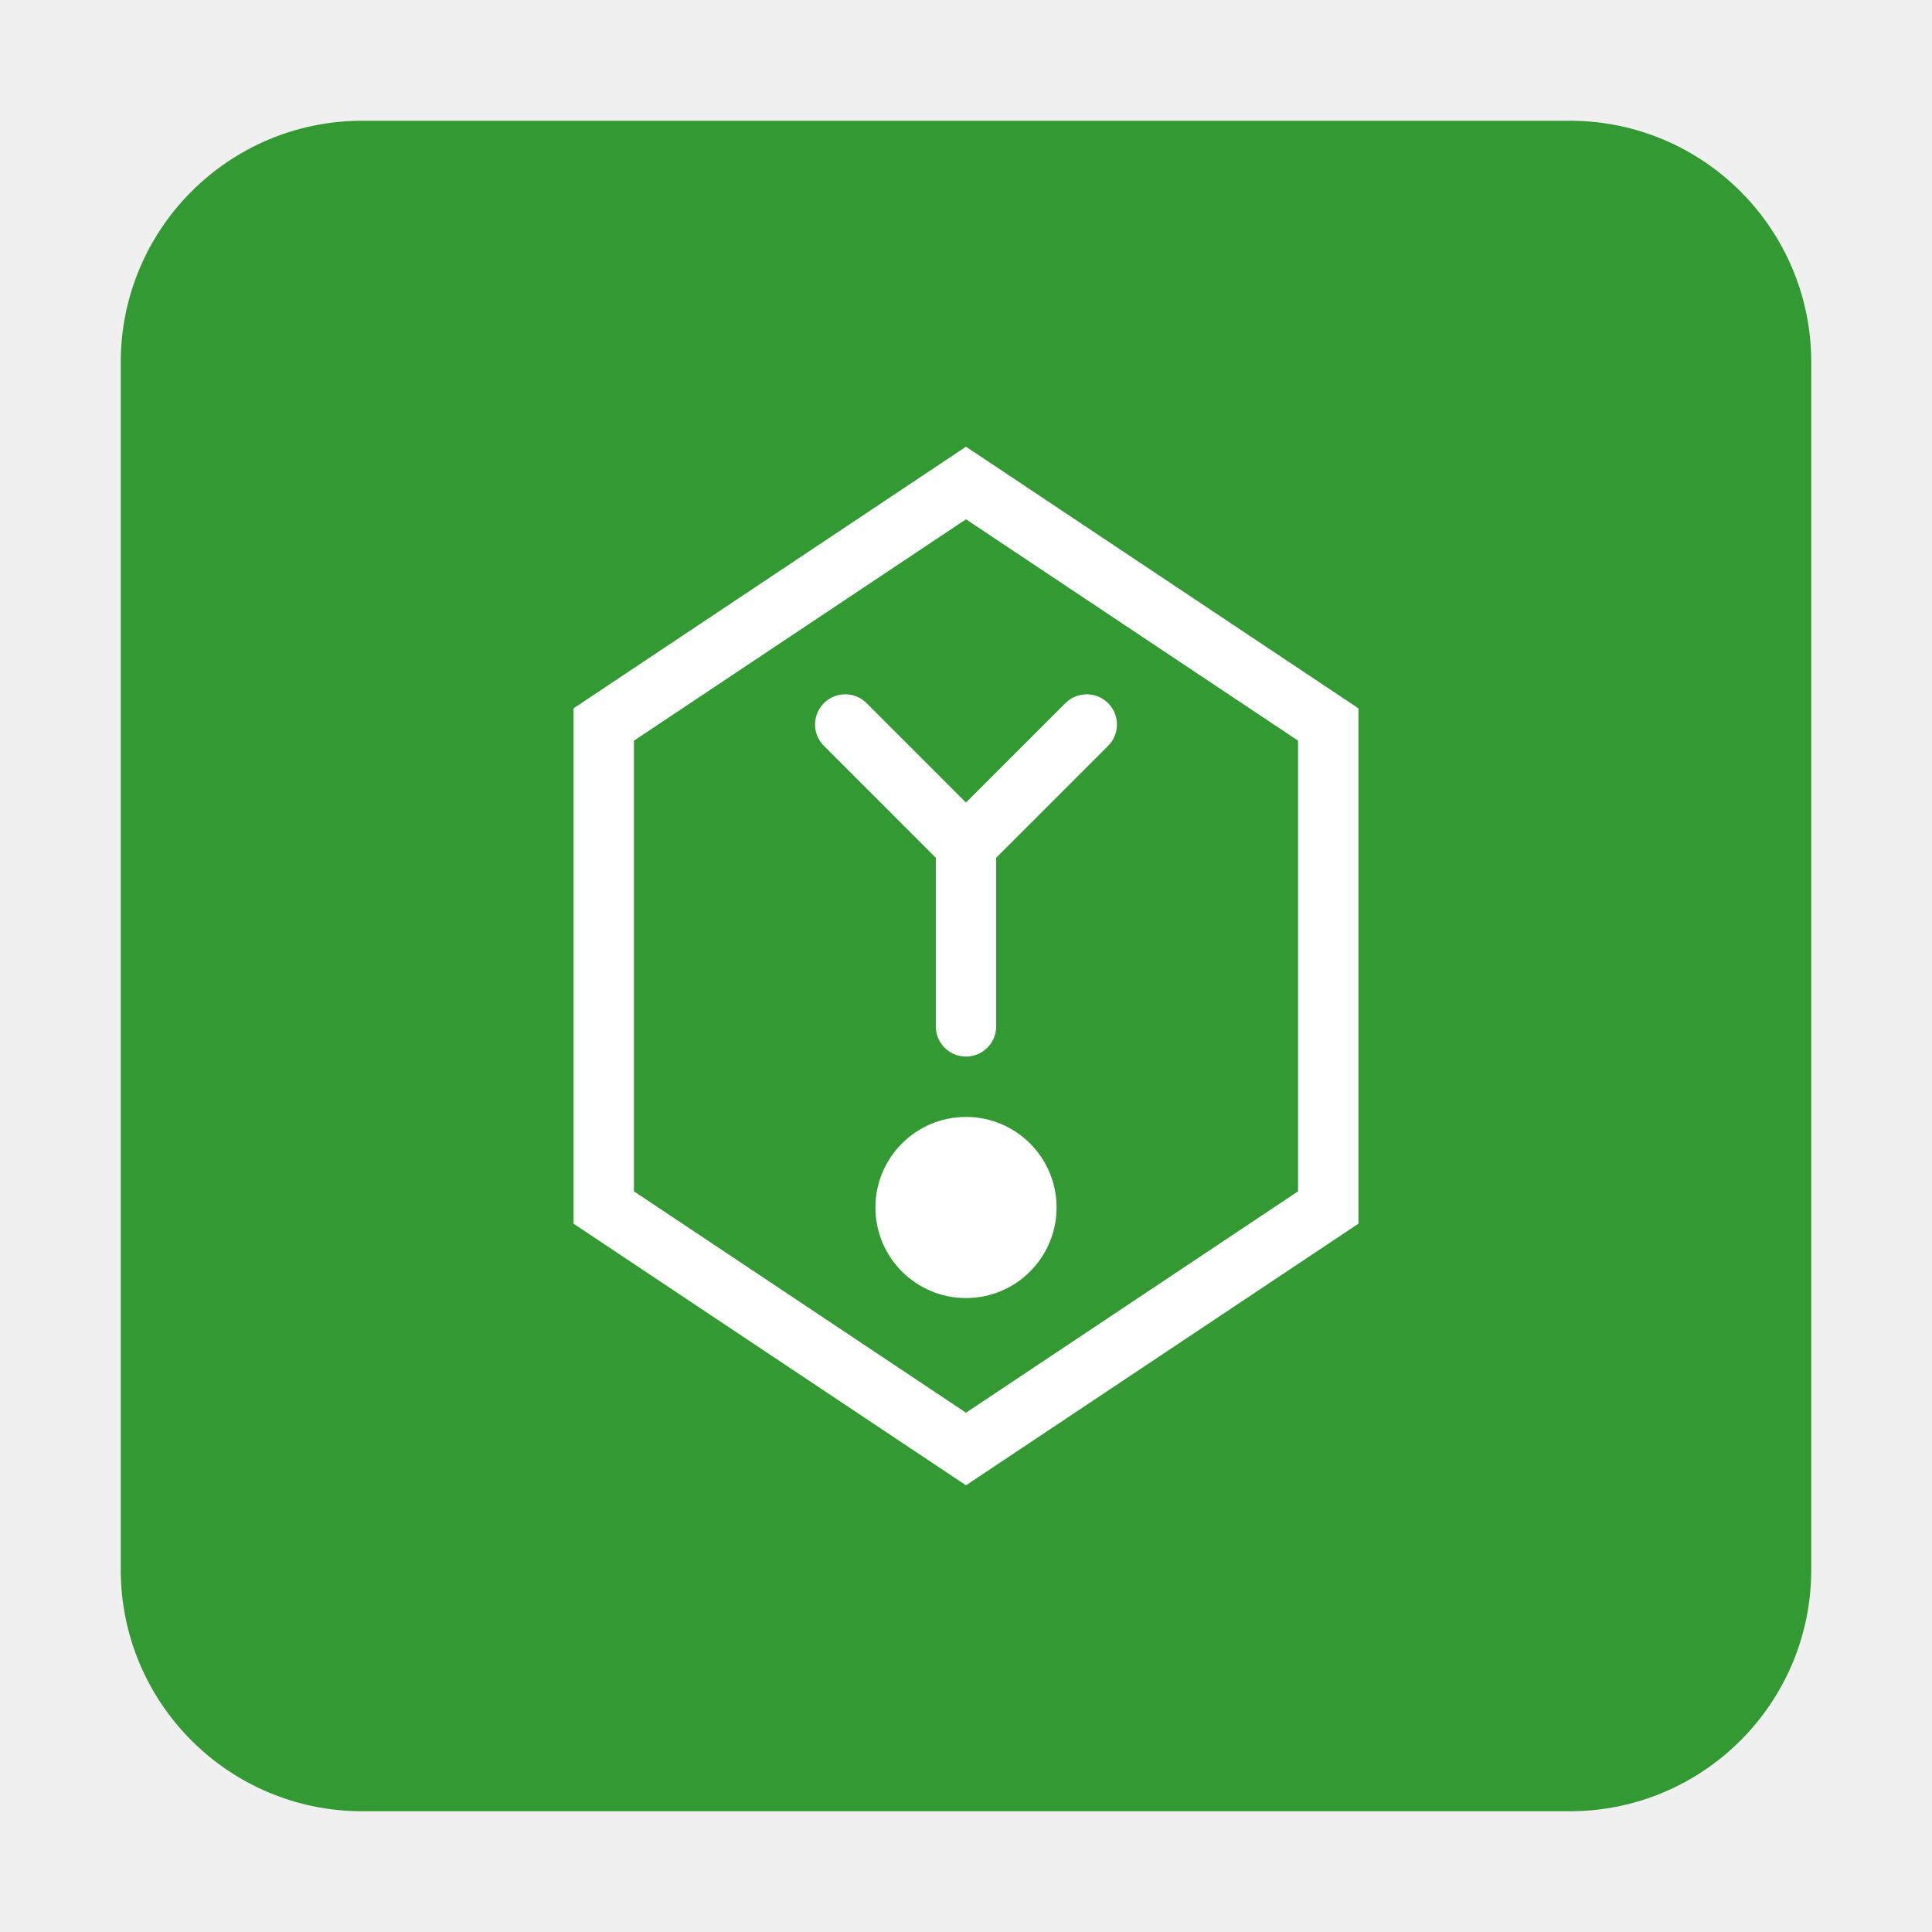
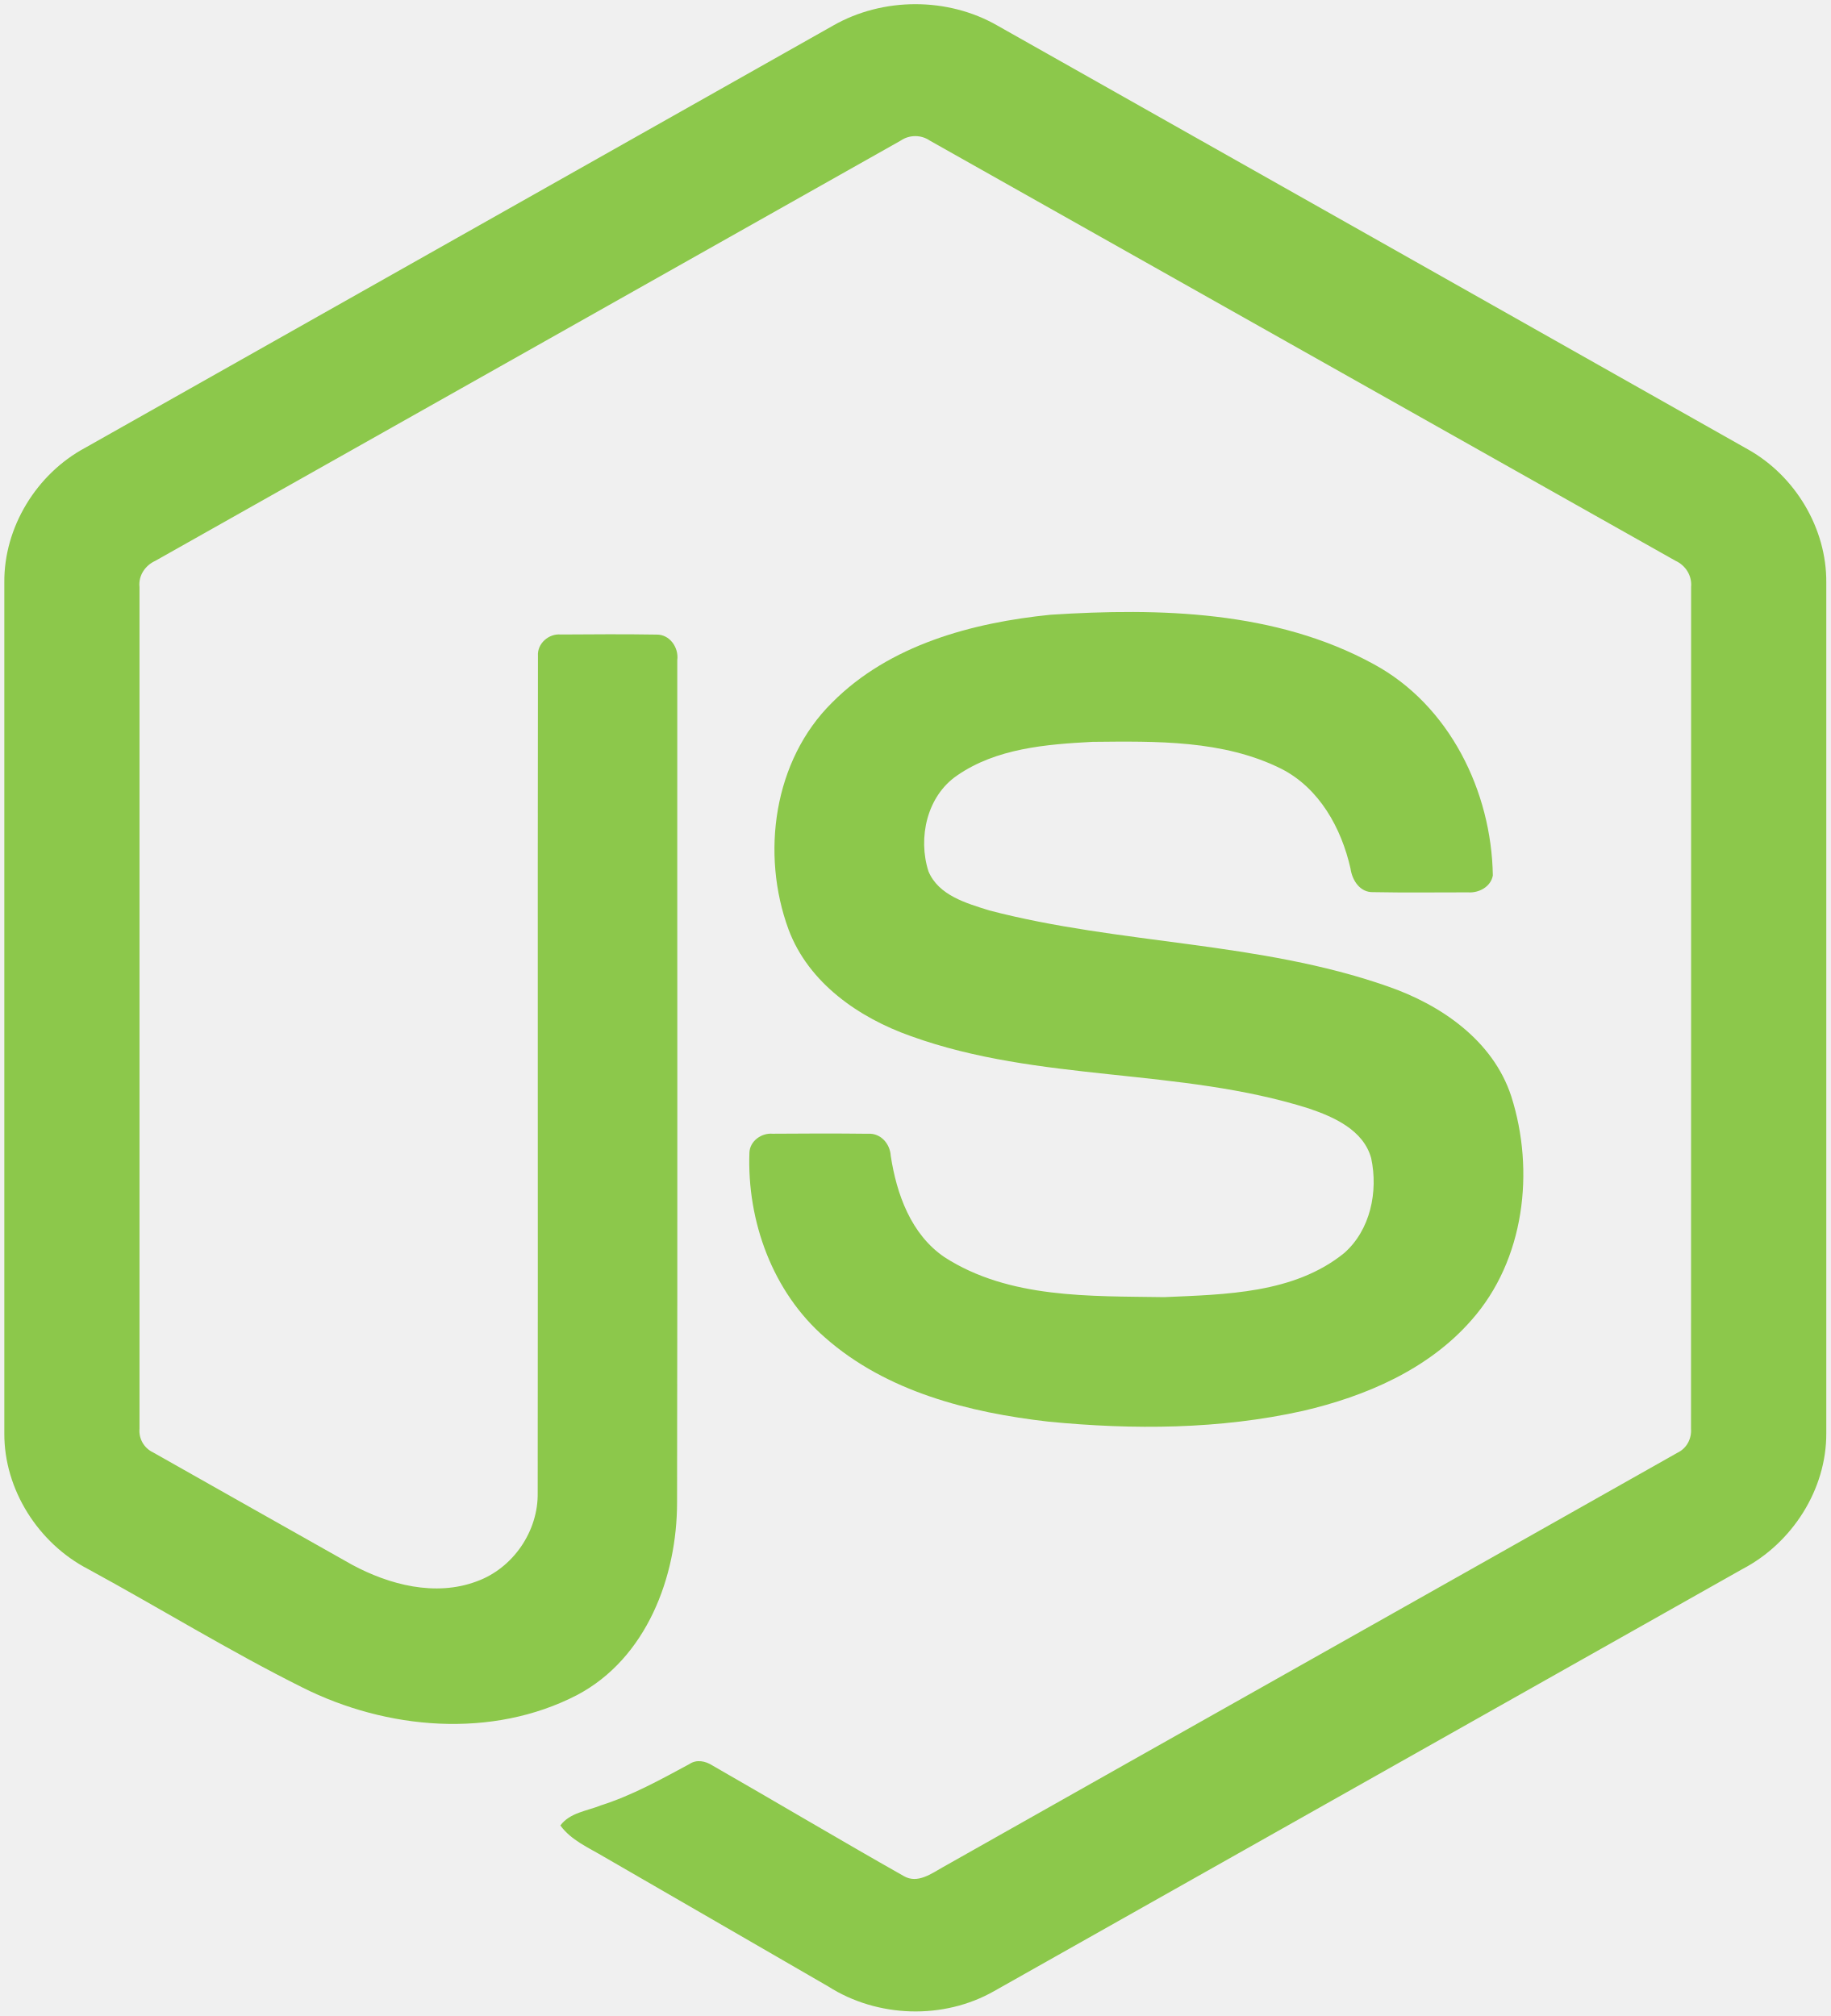
- <svg xmlns="http://www.w3.org/2000/svg" viewBox="0 0 64 64" fill="none">
-   <rect x="4" y="4" width="56" height="56" rx="8" fill="#339933" />
-   <polygon points="32,16 20,24 20,40 32,48 44,40 44,24" fill="none" stroke="white" stroke-width="2" />
-   <path d="M32 28 L36 24 M32 28 L28 24 M32 28 L32 34" stroke="white" stroke-width="2" stroke-linecap="round" />
-   <circle cx="32" cy="40" r="3" fill="white" />
+ <svg xmlns="http://www.w3.org/2000/svg" width="2270" height="2500" viewBox="0 0 256 282" preserveAspectRatio="xMinYMin meet">
+   <g fill="#8CC84B">
+     <path d="M116.504 3.58c6.962-3.985 16.03-4.003 22.986 0 34.995 19.774 70.001 39.517 104.99 59.303 6.581 3.707 10.983 11.031 10.916 18.614v118.968c.049 7.897-4.788 15.396-11.731 19.019-34.88 19.665-69.742 39.354-104.616 59.019-7.106 4.063-16.356 3.75-23.24-.646-10.457-6.062-20.932-12.094-31.39-18.15-2.137-1.274-4.546-2.288-6.055-4.36 1.334-1.798 3.719-2.022 5.657-2.807 4.365-1.388 8.374-3.616 12.384-5.778 1.014-.694 2.252-.428 3.224.193 8.942 5.127 17.805 10.403 26.777 15.481 1.914 1.105 3.852-.362 5.488-1.274 34.228-19.345 68.498-38.617 102.72-57.968 1.268-.61 1.969-1.956 1.866-3.345.024-39.245.006-78.497.012-117.742.145-1.576-.767-3.025-2.192-3.67-34.759-19.575-69.5-39.18-104.253-58.76a3.621 3.621 0 0 0-4.094-.006C91.2 39.257 56.465 58.88 21.712 78.454c-1.42.646-2.373 2.071-2.204 3.653.006 39.245 0 78.497 0 117.748a3.329 3.329 0 0 0 1.89 3.303c9.274 5.259 18.56 10.481 27.84 15.722 5.228 2.814 11.647 4.486 17.407 2.33 5.083-1.823 8.646-7.01 8.549-12.407.048-39.016-.024-78.038.036-117.048-.127-1.732 1.516-3.163 3.2-3 4.456-.03 8.918-.06 13.374.012 1.86-.042 3.14 1.823 2.91 3.568-.018 39.263.048 78.527-.03 117.79.012 10.464-4.287 21.85-13.966 26.97-11.924 6.177-26.662 4.867-38.442-1.056-10.198-5.09-19.93-11.097-29.947-16.55C5.368 215.886.555 208.357.604 200.466V81.497c-.073-7.74 4.504-15.197 11.29-18.85C46.768 42.966 81.636 23.27 116.504 3.58z" />
+     <path d="M146.928 85.99c15.21-.979 31.493-.58 45.18 6.913 10.597 5.742 16.472 17.793 16.659 29.566-.296 1.588-1.956 2.464-3.472 2.355-4.413-.006-8.827.06-13.24-.03-1.872.072-2.96-1.654-3.195-3.309-1.268-5.633-4.34-11.212-9.642-13.929-8.139-4.075-17.576-3.87-26.451-3.785-6.479.344-13.446.905-18.935 4.715-4.214 2.886-5.494 8.712-3.99 13.404 1.418 3.369 5.307 4.456 8.489 5.458 18.33 4.794 37.754 4.317 55.734 10.626 7.444 2.572 14.726 7.572 17.274 15.366 3.333 10.446 1.872 22.932-5.56 31.318-6.027 6.901-14.805 10.657-23.56 12.697-11.647 2.597-23.734 2.663-35.562 1.51-11.122-1.268-22.696-4.19-31.282-11.768-7.342-6.375-10.928-16.308-10.572-25.895.085-1.619 1.697-2.748 3.248-2.615 4.444-.036 8.888-.048 13.332.006 1.775-.127 3.091 1.407 3.182 3.08.82 5.367 2.837 11 7.517 14.182 9.032 5.827 20.365 5.428 30.707 5.591 8.568-.38 18.186-.495 25.178-6.158 3.689-3.23 4.782-8.634 3.785-13.283-1.08-3.925-5.186-5.754-8.712-6.95-18.095-5.724-37.736-3.647-55.656-10.12-7.275-2.571-14.31-7.432-17.105-14.906-3.9-10.578-2.113-23.662 6.098-31.765 8.006-8.06 19.563-11.164 30.551-12.275z" />
+   </g>
</svg>
